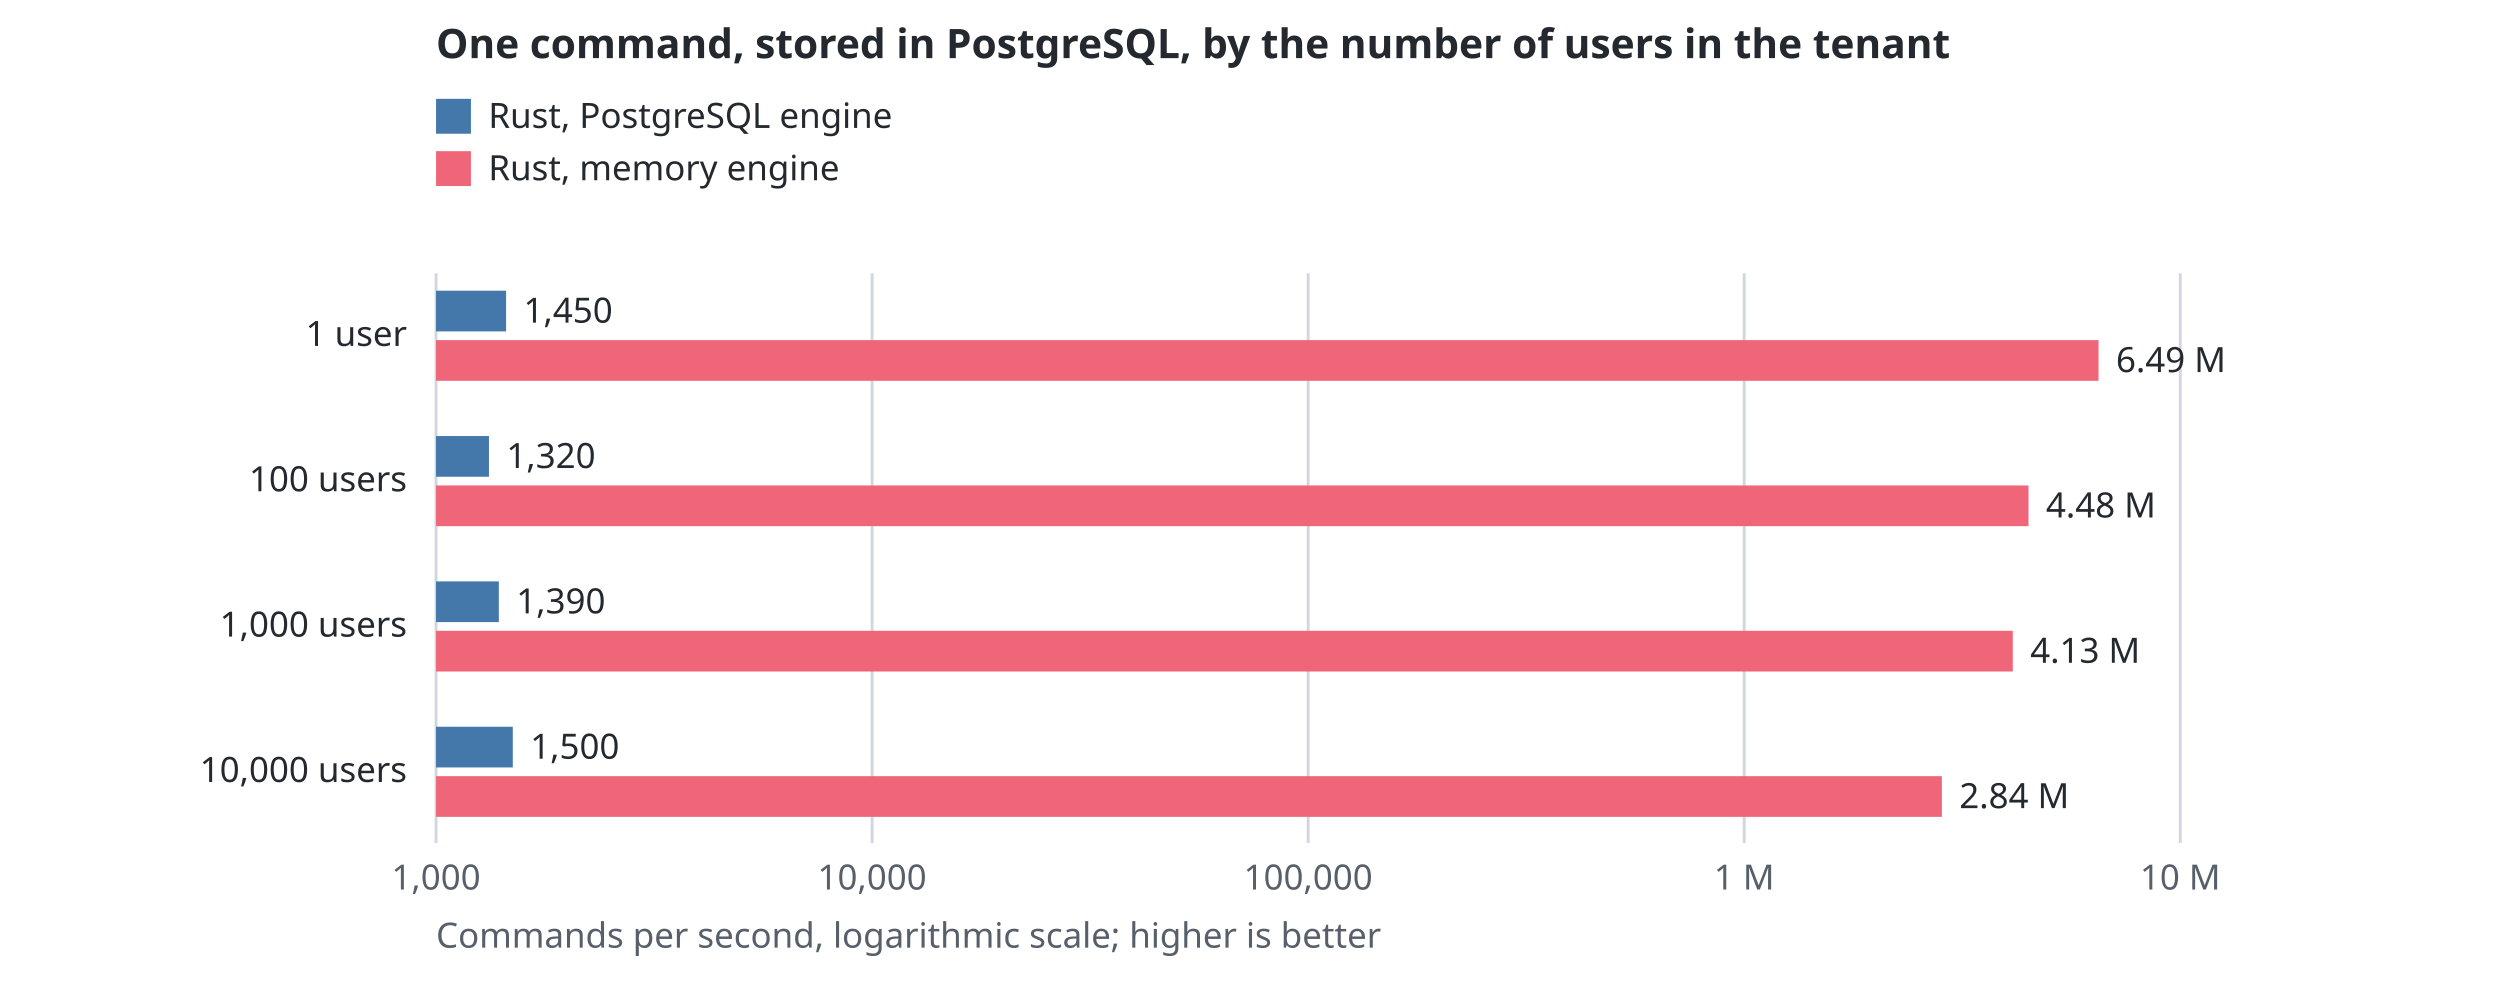
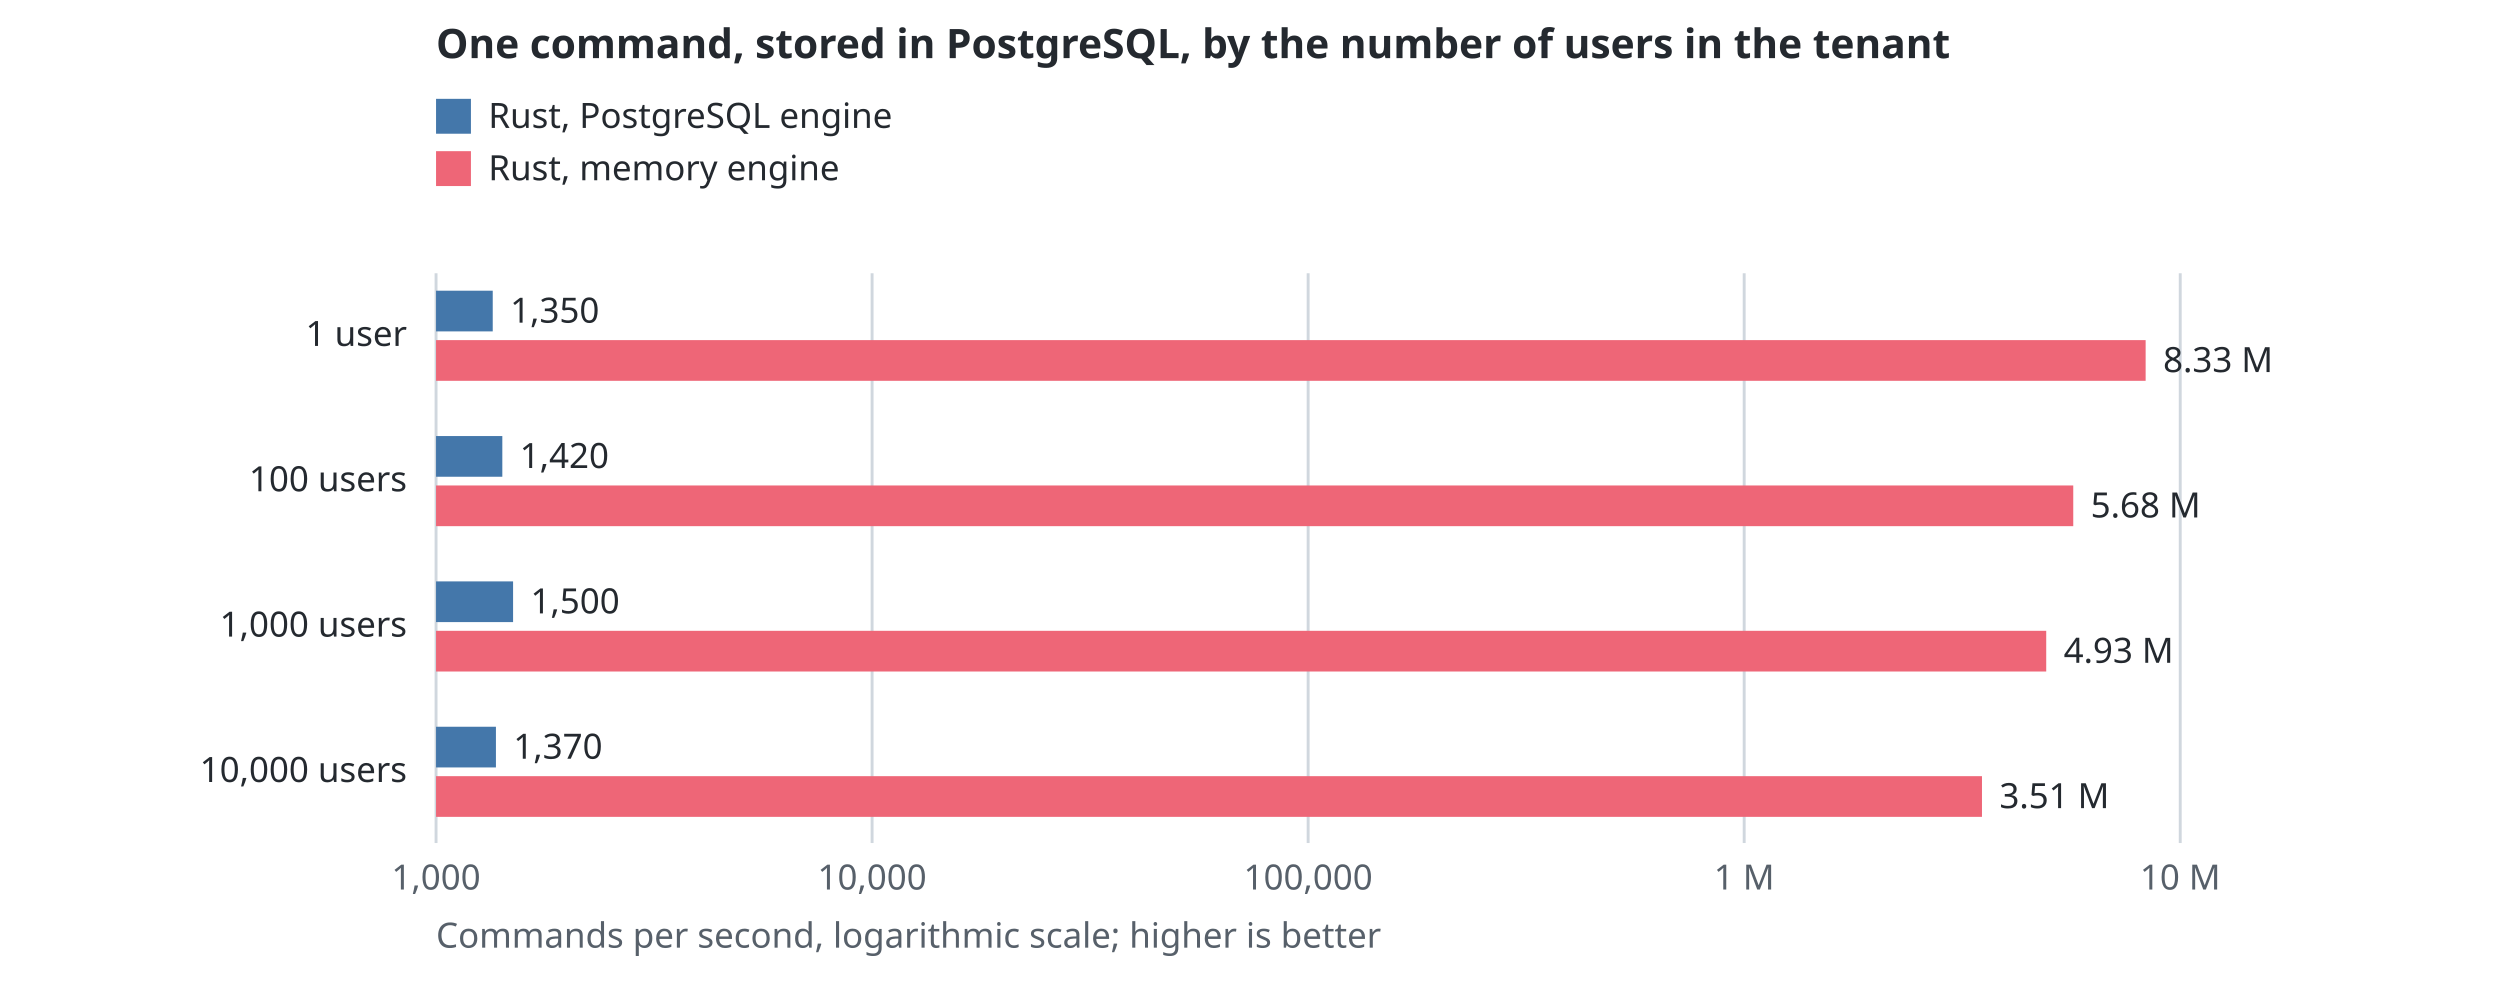
<svg xmlns="http://www.w3.org/2000/svg" viewBox="0 0 860 338" width="860" height="338" role="img">
  <style>text{font-family:system-ui,sans-serif;font-size:12px;fill:#24292f}.title{font-size:14px;font-weight:600}.grid{stroke:#d0d7de}.axis{fill:#57606a}@media(prefers-color-scheme:dark){text{fill:#e6edf3}.grid{stroke:#30363d}.axis{fill:#8b949e}}</style>
  <text class="title" x="150" y="20">One command, stored in PostgreSQL, by the number of users in the tenant</text>
  <rect x="150" y="34" width="12" height="12" fill="#4477aa" />
  <text x="168" y="44">Rust, PostgreSQL engine</text>
  <rect x="150" y="52" width="12" height="12" fill="#ee6677" />
  <text x="168" y="62">Rust, memory engine</text>
  <line class="grid" x1="150.0" y1="94" x2="150.0" y2="290" />
  <text class="axis" x="150.0" y="306" text-anchor="middle">1,000</text>
  <line class="grid" x1="300.0" y1="94" x2="300.0" y2="290" />
  <text class="axis" x="300.0" y="306" text-anchor="middle">10,000</text>
  <line class="grid" x1="450.0" y1="94" x2="450.0" y2="290" />
  <text class="axis" x="450.0" y="306" text-anchor="middle">100,000</text>
  <line class="grid" x1="600.0" y1="94" x2="600.0" y2="290" />
  <text class="axis" x="600.0" y="306" text-anchor="middle">1 M</text>
  <line class="grid" x1="750.0" y1="94" x2="750.0" y2="290" />
  <text class="axis" x="750.0" y="306" text-anchor="middle">10 M</text>
  <text class="axis" x="150" y="326">Commands per second, logarithmic scale; higher is better</text>
-   <rect x="150" y="100" width="24.1" height="14" fill="#4477aa" />
-   <text x="180.1" y="111">1,450</text>
-   <rect x="150" y="117" width="571.9" height="14" fill="#ee6677" />
-   <text x="727.9" y="128">6.49 M</text>
+   <rect x="150" y="100" width="19.5" height="14" fill="#4477aa" />
+   <text x="175.5" y="111">1,350</text>
+   <rect x="150" y="117" width="588.1" height="14" fill="#ee6677" />
+   <text x="744.1" y="128">8.33 M</text>
  <text x="140" y="119" text-anchor="end">1 user</text>
-   <rect x="150" y="150" width="18.2" height="14" fill="#4477aa" />
-   <text x="174.2" y="161">1,320</text>
-   <rect x="150" y="167" width="547.8" height="14" fill="#ee6677" />
-   <text x="703.8" y="178">4.48 M</text>
+   <rect x="150" y="150" width="22.8" height="14" fill="#4477aa" />
+   <text x="178.8" y="161">1,420</text>
+   <rect x="150" y="167" width="563.2" height="14" fill="#ee6677" />
+   <text x="719.2" y="178">5.68 M</text>
  <text x="140" y="169" text-anchor="end">100 users</text>
-   <rect x="150" y="200" width="21.6" height="14" fill="#4477aa" />
-   <text x="177.6" y="211">1,390</text>
-   <rect x="150" y="217" width="542.4" height="14" fill="#ee6677" />
-   <text x="698.4" y="228">4.13 M</text>
+   <rect x="150" y="200" width="26.5" height="14" fill="#4477aa" />
+   <text x="182.5" y="211">1,500</text>
+   <rect x="150" y="217" width="553.9" height="14" fill="#ee6677" />
+   <text x="709.9" y="228">4.93 M</text>
  <text x="140" y="219" text-anchor="end">1,000 users</text>
-   <rect x="150" y="250" width="26.4" height="14" fill="#4477aa" />
-   <text x="182.4" y="261">1,500</text>
-   <rect x="150" y="267" width="518.0" height="14" fill="#ee6677" />
-   <text x="674.0" y="278">2.84 M</text>
+   <rect x="150" y="250" width="20.6" height="14" fill="#4477aa" />
+   <text x="176.6" y="261">1,370</text>
+   <rect x="150" y="267" width="531.8" height="14" fill="#ee6677" />
+   <text x="687.8" y="278">3.51 M</text>
  <text x="140" y="269" text-anchor="end">10,000 users</text>
</svg>
